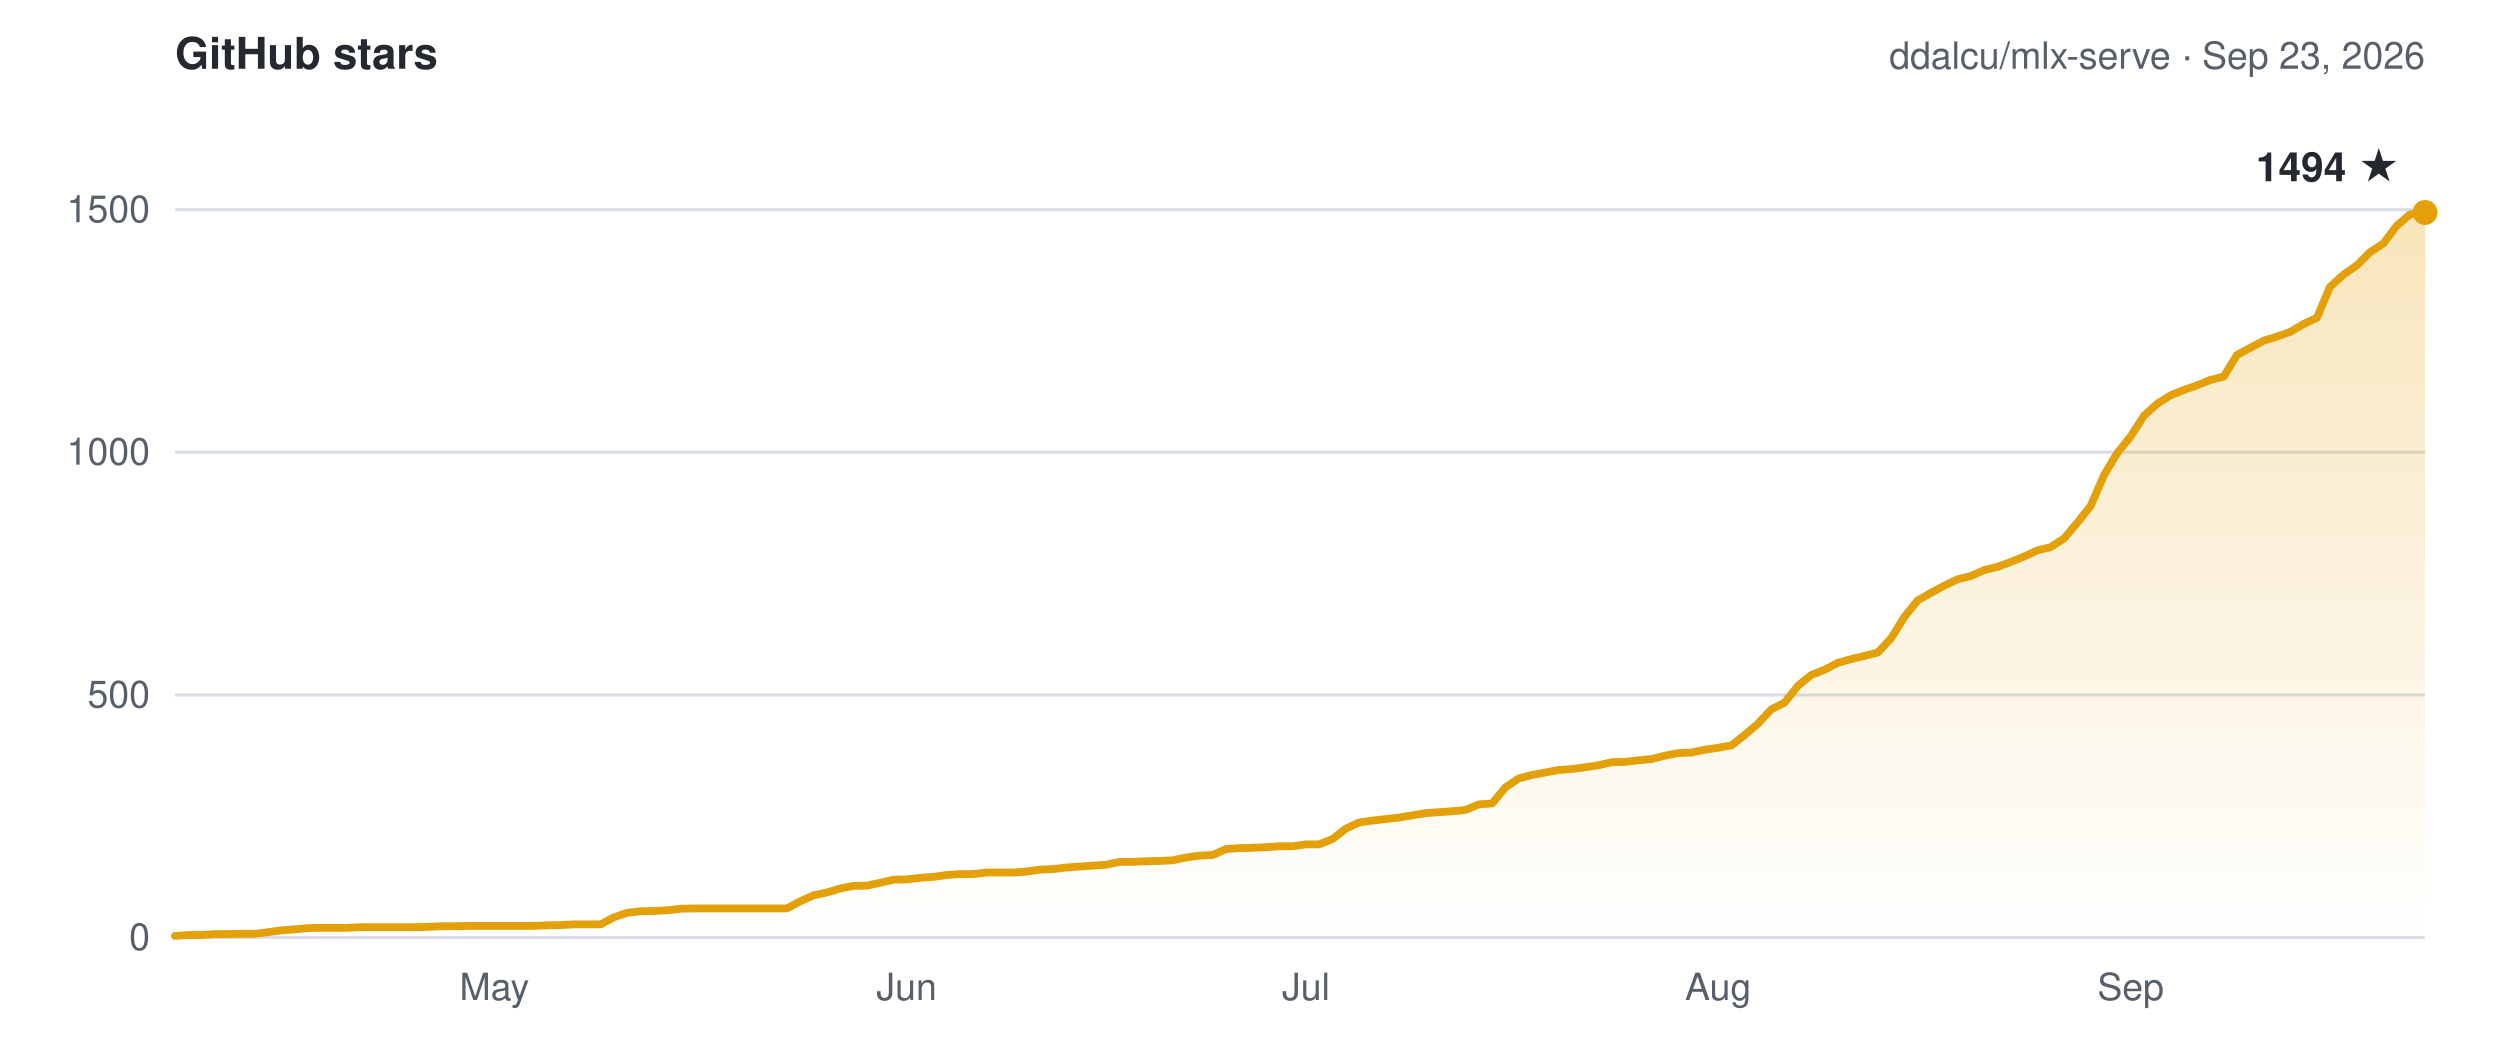
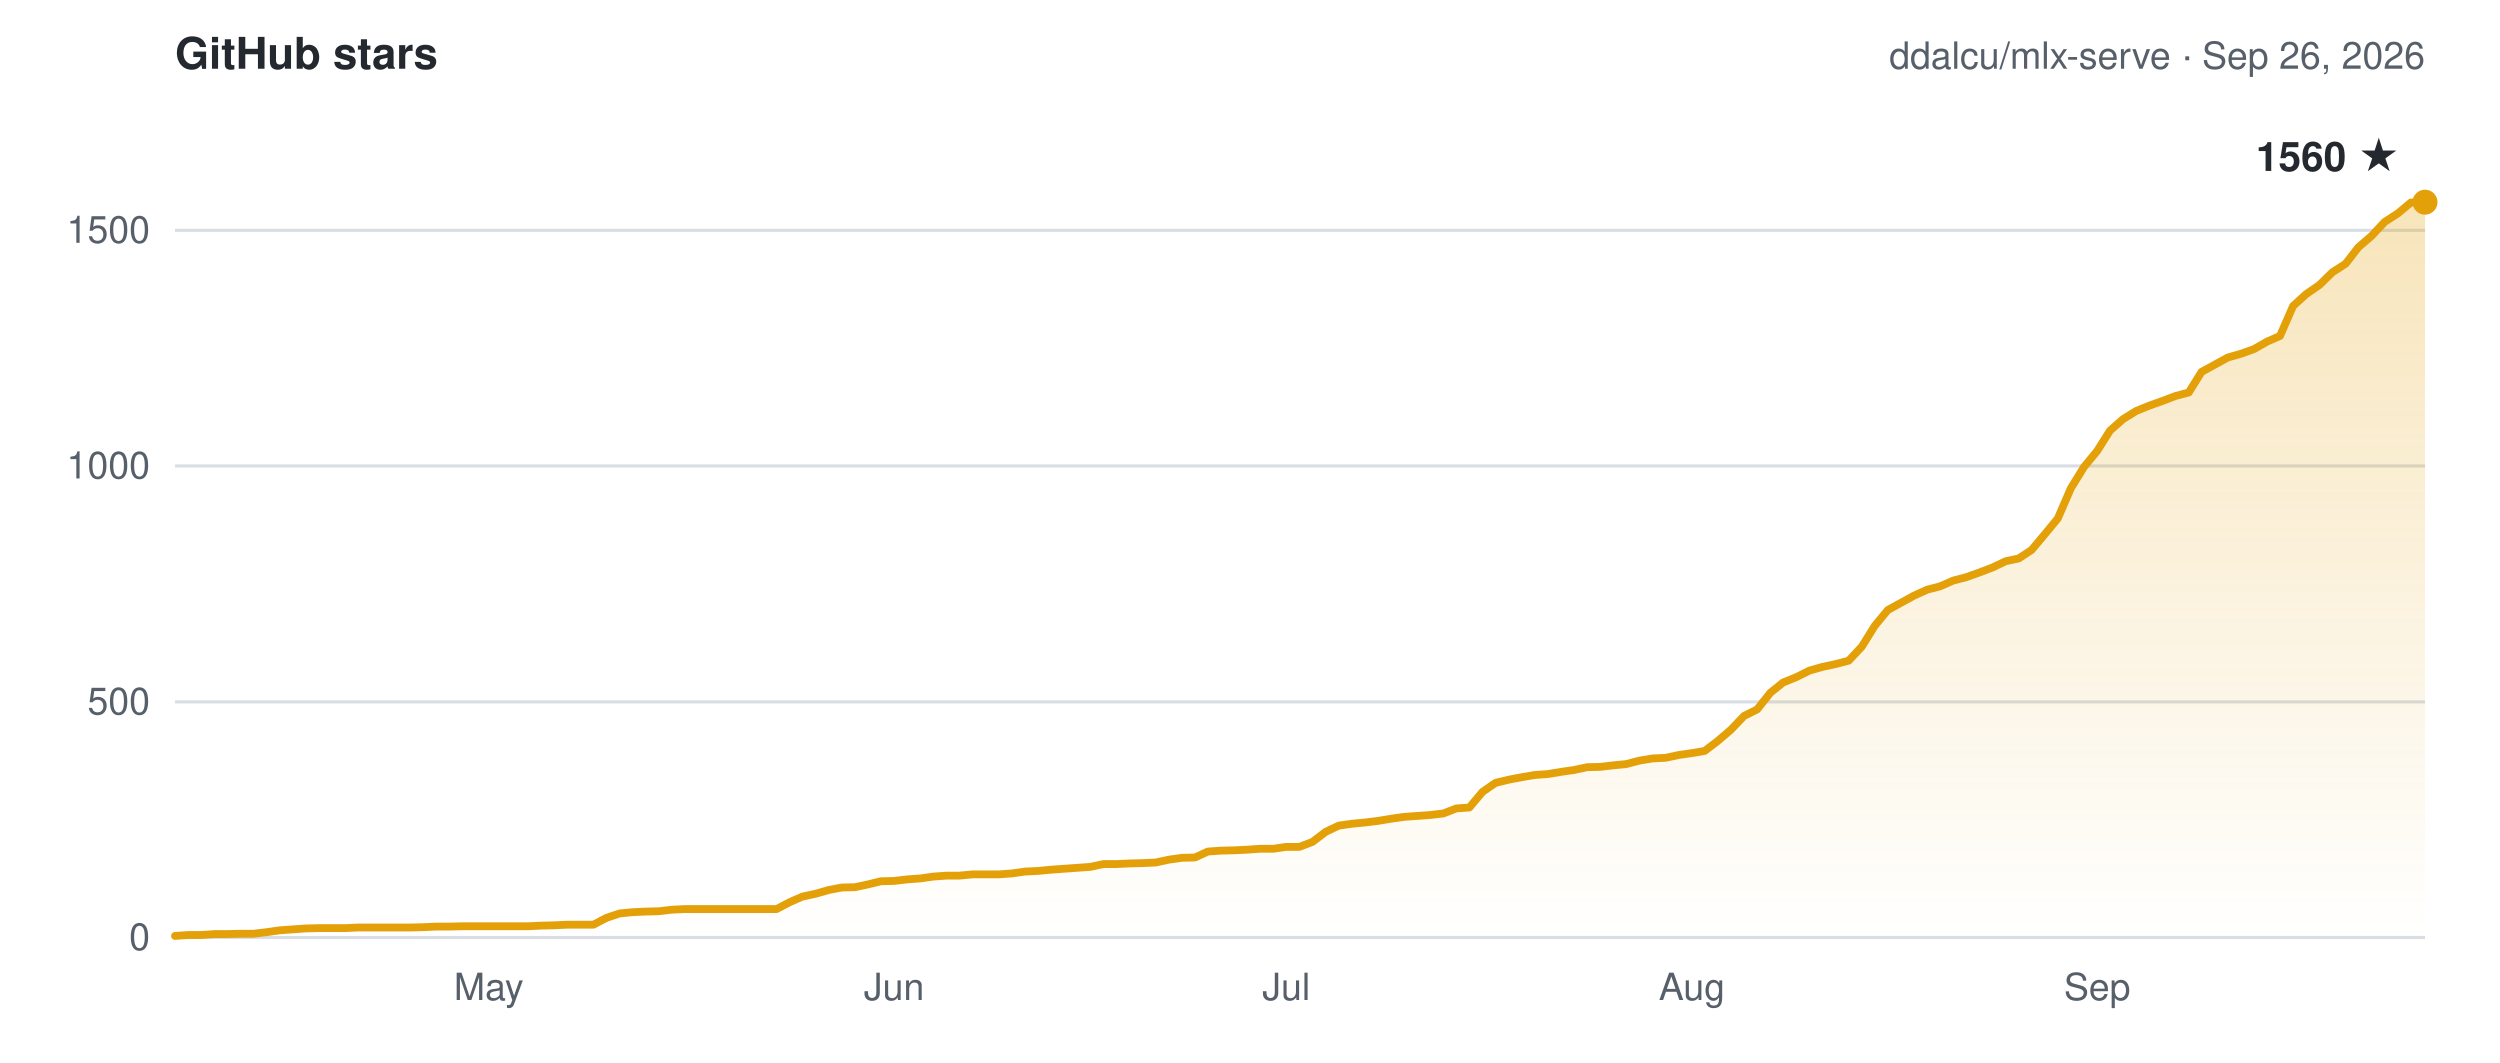
<svg xmlns="http://www.w3.org/2000/svg" viewBox="0 0 800 340" font-family="-apple-system,'Segoe UI',Helvetica,Arial,sans-serif">
  <defs>
    <linearGradient id="g" x1="0" y1="0" x2="0" y2="1">
      <stop offset="0" stop-color="#e3a008" stop-opacity="0.28" />
      <stop offset="1" stop-color="#e3a008" stop-opacity="0" />
    </linearGradient>
  </defs>
  <text x="56" y="22" font-size="14" font-weight="600" fill="#24292f">GitHub stars</text>
-   <text x="776" y="22" font-size="12" text-anchor="end" fill="#57606a">ddalcu/mlx-serve · Sep 23, 2026</text>
+   <text x="776" y="22" font-size="12" text-anchor="end" fill="#57606a">ddalcu/mlx-serve · Sep 26, 2026</text>
  <line x1="56" y1="300.0" x2="776" y2="300.0" stroke="#d8dee4" stroke-width="1" />
  <text x="48" y="304.0" font-size="12" text-anchor="end" fill="#57606a">0</text>
-   <line x1="56" y1="222.4" x2="776" y2="222.4" stroke="#d8dee4" stroke-width="1" />
-   <text x="48" y="226.4" font-size="12" text-anchor="end" fill="#57606a">500</text>
-   <line x1="56" y1="144.7" x2="776" y2="144.7" stroke="#d8dee4" stroke-width="1" />
-   <text x="48" y="148.7" font-size="12" text-anchor="end" fill="#57606a">1000</text>
-   <line x1="56" y1="67.1" x2="776" y2="67.1" stroke="#d8dee4" stroke-width="1" />
-   <text x="48" y="71.1" font-size="12" text-anchor="end" fill="#57606a">1500</text>
-   <text x="158.2" y="320" font-size="12" text-anchor="middle" fill="#57606a">May</text>
-   <text x="290.1" y="320" font-size="12" text-anchor="middle" fill="#57606a">Jun</text>
-   <text x="417.9" y="320" font-size="12" text-anchor="middle" fill="#57606a">Jul</text>
-   <text x="549.8" y="320" font-size="12" text-anchor="middle" fill="#57606a">Aug</text>
-   <text x="681.8" y="320" font-size="12" text-anchor="middle" fill="#57606a">Sep</text>
-   <polygon points="56,300.0 56.0,299.5 60.3,299.2 64.5,299.2 68.8,298.9 73.0,298.9 77.3,298.8 81.5,298.8 85.8,298.3 90.1,297.7 94.3,297.4 98.6,297.0 102.8,296.9 107.1,296.9 111.3,296.9 115.6,296.7 119.9,296.7 124.1,296.7 128.4,296.7 132.6,296.7 136.9,296.6 141.1,296.4 145.4,296.4 149.7,296.3 153.9,296.3 158.2,296.3 162.4,296.3 166.7,296.3 170.9,296.3 175.2,296.1 179.5,296.0 183.7,295.8 188.0,295.8 192.2,295.8 196.5,293.5 200.7,292.1 205.0,291.6 209.3,291.5 213.5,291.3 217.8,290.8 222.0,290.7 226.3,290.7 230.5,290.7 234.8,290.7 239.1,290.7 243.3,290.7 247.6,290.7 251.8,290.7 256.1,288.4 260.3,286.5 264.6,285.6 268.9,284.3 273.1,283.5 277.4,283.4 281.6,282.5 285.9,281.5 290.1,281.4 294.4,280.9 298.7,280.6 302.9,280.0 307.2,279.7 311.4,279.7 315.7,279.2 319.9,279.2 324.2,279.2 328.5,278.9 332.7,278.3 337.0,278.1 341.2,277.6 345.5,277.3 349.7,277.0 354.0,276.7 358.3,275.8 362.5,275.8 366.8,275.6 371.0,275.5 375.3,275.3 379.5,274.4 383.8,273.8 388.1,273.6 392.3,271.7 396.6,271.4 400.8,271.3 405.1,271.1 409.3,270.8 413.6,270.8 417.9,270.2 422.1,270.2 426.4,268.5 430.6,265.2 434.9,263.2 439.1,262.6 443.4,262.1 447.7,261.6 451.9,260.9 456.2,260.2 460.4,259.9 464.7,259.6 468.9,259.2 473.2,257.4 477.5,257.1 481.7,252.0 486.0,249.1 490.2,248.0 494.5,247.2 498.7,246.4 503.0,246.1 507.3,245.5 511.5,244.9 515.8,243.9 520.0,243.8 524.3,243.3 528.5,242.9 532.8,241.8 537.0,241.0 541.3,240.8 545.6,239.9 549.8,239.3 554.1,238.5 558.3,235.2 562.6,231.5 566.8,227.0 571.1,224.8 575.4,219.4 579.6,216.0 583.9,214.3 588.1,212.1 592.4,210.9 596.6,209.9 600.9,208.8 605.2,204.2 609.4,197.4 613.7,192.1 617.9,189.7 622.2,187.4 626.4,185.4 630.7,184.3 635.0,182.4 639.2,181.4 643.5,179.8 647.7,178.1 652.0,176.1 656.2,175.1 660.5,172.3 664.8,167.2 669.0,161.9 673.3,152.0 677.5,145.0 681.8,139.7 686.0,133.1 690.3,129.2 694.6,126.5 698.8,124.8 703.1,123.3 707.3,121.6 711.6,120.5 715.8,113.6 720.1,111.3 724.4,109.0 728.6,107.7 732.9,106.2 737.1,103.7 741.4,101.7 745.6,91.8 749.9,87.9 754.2,84.9 758.4,80.7 762.7,77.9 766.9,72.3 771.2,68.6 776.0,68.0 776.0,300.0" fill="url(#g)" />
-   <polyline points="56.0,299.5 60.3,299.2 64.5,299.2 68.8,298.9 73.0,298.9 77.3,298.8 81.5,298.8 85.8,298.3 90.1,297.7 94.3,297.4 98.6,297.0 102.8,296.9 107.1,296.9 111.3,296.9 115.6,296.7 119.9,296.7 124.1,296.7 128.4,296.7 132.6,296.7 136.9,296.6 141.1,296.4 145.4,296.4 149.7,296.3 153.9,296.3 158.2,296.3 162.4,296.3 166.7,296.3 170.9,296.3 175.2,296.1 179.5,296.0 183.7,295.8 188.0,295.8 192.2,295.8 196.5,293.5 200.7,292.1 205.0,291.6 209.3,291.5 213.5,291.3 217.8,290.8 222.0,290.7 226.3,290.7 230.5,290.7 234.8,290.7 239.1,290.7 243.3,290.7 247.6,290.7 251.8,290.7 256.1,288.4 260.3,286.5 264.6,285.6 268.9,284.3 273.1,283.5 277.4,283.4 281.6,282.5 285.9,281.5 290.1,281.4 294.4,280.9 298.7,280.6 302.9,280.0 307.2,279.7 311.4,279.7 315.7,279.2 319.9,279.2 324.2,279.2 328.5,278.9 332.7,278.3 337.0,278.1 341.2,277.6 345.5,277.3 349.7,277.0 354.0,276.7 358.3,275.8 362.5,275.8 366.8,275.6 371.0,275.5 375.3,275.3 379.5,274.4 383.8,273.8 388.1,273.6 392.3,271.7 396.6,271.4 400.8,271.3 405.1,271.1 409.3,270.8 413.6,270.8 417.9,270.2 422.1,270.2 426.4,268.5 430.6,265.2 434.9,263.2 439.1,262.6 443.4,262.1 447.7,261.6 451.9,260.9 456.2,260.2 460.4,259.9 464.7,259.6 468.9,259.2 473.2,257.4 477.5,257.1 481.7,252.0 486.0,249.1 490.2,248.0 494.5,247.2 498.7,246.4 503.0,246.1 507.3,245.5 511.5,244.9 515.8,243.9 520.0,243.8 524.3,243.3 528.5,242.9 532.8,241.8 537.0,241.0 541.3,240.8 545.6,239.9 549.8,239.3 554.1,238.5 558.3,235.2 562.6,231.5 566.8,227.0 571.1,224.8 575.4,219.4 579.6,216.0 583.9,214.3 588.1,212.1 592.4,210.9 596.6,209.9 600.9,208.8 605.2,204.2 609.4,197.4 613.7,192.1 617.9,189.7 622.2,187.4 626.4,185.4 630.7,184.3 635.0,182.4 639.2,181.4 643.5,179.8 647.7,178.1 652.0,176.1 656.2,175.1 660.5,172.3 664.8,167.2 669.0,161.9 673.3,152.0 677.5,145.0 681.8,139.7 686.0,133.1 690.3,129.2 694.6,126.5 698.8,124.8 703.1,123.3 707.3,121.6 711.6,120.5 715.8,113.6 720.1,111.3 724.4,109.0 728.6,107.7 732.9,106.2 737.1,103.7 741.4,101.7 745.6,91.8 749.9,87.9 754.2,84.9 758.4,80.7 762.7,77.9 766.9,72.3 771.2,68.6 776.0,68.0" fill="none" stroke="#e3a008" stroke-width="2.5" stroke-linejoin="round" stroke-linecap="round" />
-   <circle cx="776.0" cy="68.0" r="4" fill="#e3a008" />
-   <text x="768.0" y="58.0" font-size="13" font-weight="600" text-anchor="end" fill="#24292f">1494 ★</text>
+   <line x1="56" y1="224.6" x2="776" y2="224.6" stroke="#d8dee4" stroke-width="1" />
+   <text x="48" y="228.6" font-size="12" text-anchor="end" fill="#57606a">500</text>
+   <line x1="56" y1="149.1" x2="776" y2="149.1" stroke="#d8dee4" stroke-width="1" />
+   <text x="48" y="153.1" font-size="12" text-anchor="end" fill="#57606a">1000</text>
+   <line x1="56" y1="73.7" x2="776" y2="73.7" stroke="#d8dee4" stroke-width="1" />
+   <text x="48" y="77.7" font-size="12" text-anchor="end" fill="#57606a">1500</text>
+   <text x="156.4" y="320" font-size="12" text-anchor="middle" fill="#57606a">May</text>
+   <text x="286.1" y="320" font-size="12" text-anchor="middle" fill="#57606a">Jun</text>
+   <text x="411.6" y="320" font-size="12" text-anchor="middle" fill="#57606a">Jul</text>
+   <text x="541.4" y="320" font-size="12" text-anchor="middle" fill="#57606a">Aug</text>
+   <text x="671.1" y="320" font-size="12" text-anchor="middle" fill="#57606a">Sep</text>
+   <polygon points="56,300.0 56.0,299.5 60.2,299.2 64.4,299.2 68.6,298.9 72.7,298.9 76.9,298.8 81.1,298.8 85.3,298.3 89.5,297.7 93.7,297.4 97.8,297.1 102.0,297.0 106.2,297.0 110.4,297.0 114.6,296.8 118.8,296.8 122.9,296.8 127.1,296.8 131.3,296.8 135.5,296.7 139.7,296.5 143.9,296.5 148.1,296.4 152.2,296.4 156.4,296.4 160.6,296.4 164.8,296.4 169.0,296.4 173.2,296.2 177.3,296.1 181.5,295.9 185.7,295.9 189.9,295.9 194.1,293.7 198.3,292.3 202.4,291.9 206.6,291.7 210.8,291.6 215.0,291.1 219.2,290.9 223.4,290.9 227.5,290.9 231.7,290.9 235.9,290.9 240.1,290.9 244.3,290.9 248.5,290.9 252.7,288.7 256.8,286.9 261.0,286.0 265.2,284.8 269.4,284.0 273.6,283.9 277.8,283.0 281.9,282.0 286.1,281.9 290.3,281.4 294.5,281.1 298.7,280.5 302.9,280.2 307.0,280.2 311.2,279.8 315.4,279.8 319.6,279.8 323.8,279.5 328.0,278.9 332.2,278.7 336.3,278.3 340.5,278.0 344.7,277.7 348.9,277.4 353.1,276.5 357.3,276.5 361.4,276.3 365.6,276.2 369.8,276.0 374.0,275.1 378.2,274.5 382.4,274.4 386.5,272.5 390.7,272.2 394.9,272.1 399.1,271.9 403.3,271.6 407.5,271.6 411.6,271.0 415.8,271.0 420.0,269.4 424.2,266.2 428.4,264.2 432.6,263.6 436.8,263.2 440.9,262.7 445.1,262.0 449.3,261.4 453.5,261.1 457.7,260.8 461.9,260.3 466.0,258.7 470.2,258.4 474.4,253.4 478.6,250.5 482.8,249.5 487.0,248.7 491.1,248.0 495.3,247.7 499.5,247.0 503.7,246.4 507.9,245.5 512.1,245.4 516.3,244.9 520.4,244.5 524.6,243.4 528.8,242.7 533.0,242.5 537.2,241.6 541.4,241.0 545.5,240.3 549.7,237.1 553.9,233.5 558.1,229.1 562.3,227.0 566.5,221.7 570.6,218.4 574.8,216.7 579.0,214.6 583.2,213.4 587.4,212.5 591.6,211.4 595.8,206.9 599.9,200.3 604.1,195.2 608.3,192.9 612.5,190.6 616.7,188.7 620.9,187.6 625.0,185.8 629.2,184.7 633.4,183.2 637.6,181.6 641.8,179.6 646.0,178.7 650.1,176.0 654.3,171.0 658.5,165.9 662.7,156.2 666.9,149.4 671.1,144.3 675.2,137.8 679.4,134.1 683.6,131.5 687.8,129.8 692.0,128.3 696.2,126.7 700.4,125.6 704.5,119.0 708.7,116.7 712.9,114.4 717.1,113.2 721.3,111.7 725.5,109.3 729.6,107.5 733.8,97.9 738.0,94.1 742.2,91.2 746.4,87.1 750.6,84.4 754.7,79.1 758.9,75.5 763.1,71.0 767.3,68.3 771.5,64.8 776.0,64.7 776.0,300.0" fill="url(#g)" />
+   <polyline points="56.0,299.5 60.2,299.2 64.4,299.2 68.6,298.9 72.7,298.9 76.9,298.8 81.1,298.8 85.3,298.3 89.5,297.7 93.7,297.4 97.8,297.1 102.0,297.0 106.2,297.0 110.4,297.0 114.6,296.8 118.8,296.8 122.9,296.8 127.1,296.8 131.3,296.8 135.5,296.7 139.7,296.5 143.9,296.5 148.1,296.4 152.2,296.4 156.4,296.4 160.6,296.4 164.8,296.4 169.0,296.4 173.2,296.2 177.3,296.1 181.5,295.9 185.7,295.9 189.9,295.9 194.1,293.7 198.3,292.3 202.4,291.9 206.6,291.7 210.8,291.6 215.0,291.1 219.2,290.9 223.4,290.9 227.5,290.9 231.7,290.9 235.9,290.9 240.1,290.9 244.3,290.9 248.5,290.9 252.7,288.7 256.8,286.9 261.0,286.0 265.2,284.8 269.4,284.0 273.6,283.9 277.8,283.0 281.9,282.0 286.1,281.9 290.3,281.4 294.5,281.1 298.7,280.5 302.9,280.2 307.0,280.2 311.2,279.8 315.4,279.8 319.6,279.8 323.8,279.5 328.0,278.9 332.2,278.7 336.3,278.3 340.5,278.0 344.7,277.7 348.9,277.4 353.1,276.5 357.3,276.5 361.4,276.3 365.6,276.2 369.8,276.0 374.0,275.1 378.2,274.5 382.4,274.4 386.5,272.5 390.7,272.2 394.9,272.1 399.1,271.9 403.3,271.6 407.5,271.6 411.6,271.0 415.8,271.0 420.0,269.4 424.2,266.2 428.4,264.2 432.6,263.6 436.8,263.2 440.9,262.7 445.1,262.0 449.3,261.4 453.5,261.1 457.7,260.8 461.9,260.3 466.0,258.7 470.2,258.4 474.4,253.4 478.6,250.5 482.8,249.5 487.0,248.7 491.1,248.0 495.3,247.7 499.5,247.0 503.7,246.4 507.9,245.5 512.1,245.4 516.3,244.9 520.4,244.5 524.6,243.4 528.8,242.7 533.0,242.5 537.2,241.6 541.4,241.0 545.5,240.3 549.7,237.1 553.9,233.5 558.1,229.1 562.3,227.0 566.5,221.7 570.6,218.4 574.8,216.7 579.0,214.6 583.2,213.4 587.4,212.5 591.6,211.4 595.8,206.9 599.9,200.3 604.1,195.2 608.3,192.9 612.5,190.6 616.7,188.7 620.9,187.6 625.0,185.8 629.2,184.7 633.4,183.2 637.6,181.6 641.8,179.6 646.0,178.7 650.1,176.0 654.3,171.0 658.5,165.9 662.7,156.2 666.9,149.4 671.1,144.3 675.2,137.8 679.4,134.1 683.6,131.5 687.8,129.8 692.0,128.3 696.2,126.7 700.4,125.6 704.5,119.0 708.7,116.7 712.9,114.4 717.1,113.2 721.3,111.7 725.5,109.3 729.6,107.5 733.8,97.9 738.0,94.1 742.2,91.2 746.4,87.1 750.6,84.4 754.7,79.1 758.9,75.5 763.1,71.0 767.3,68.3 771.5,64.8 776.0,64.7" fill="none" stroke="#e3a008" stroke-width="2.5" stroke-linejoin="round" stroke-linecap="round" />
+   <circle cx="776.0" cy="64.7" r="4" fill="#e3a008" />
+   <text x="768.0" y="54.7" font-size="13" font-weight="600" text-anchor="end" fill="#24292f">1560 ★</text>
</svg>
